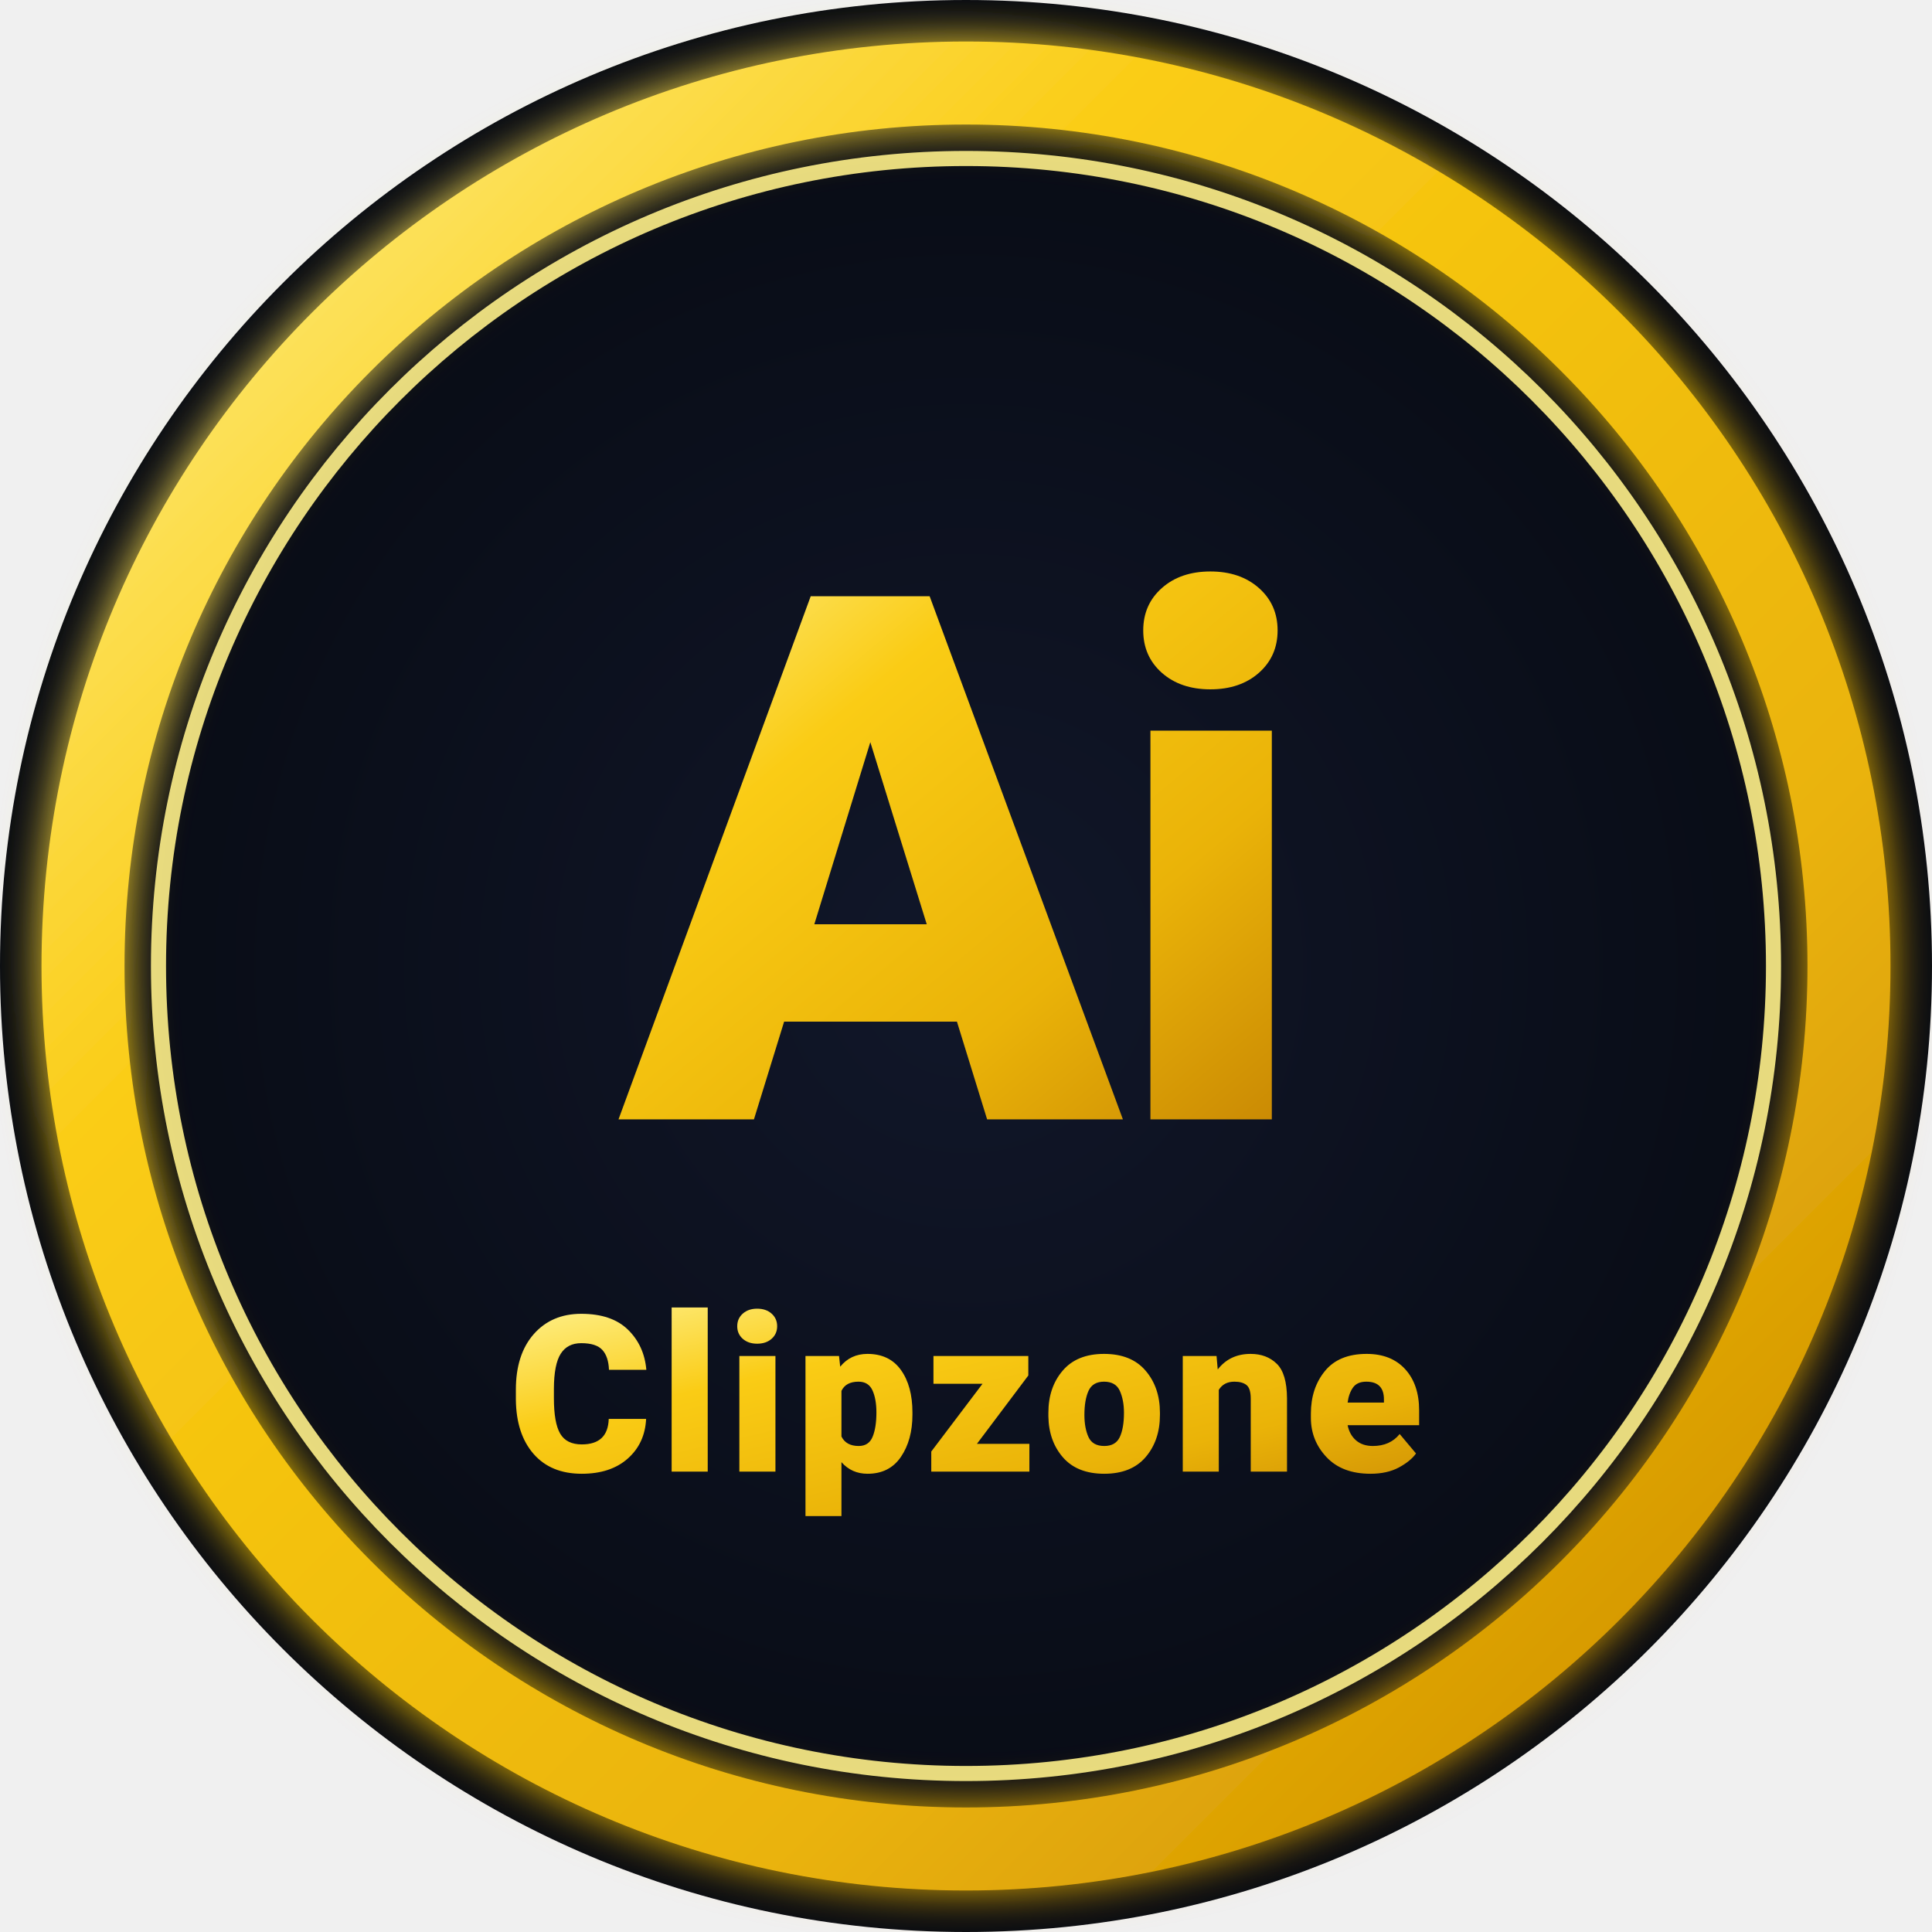
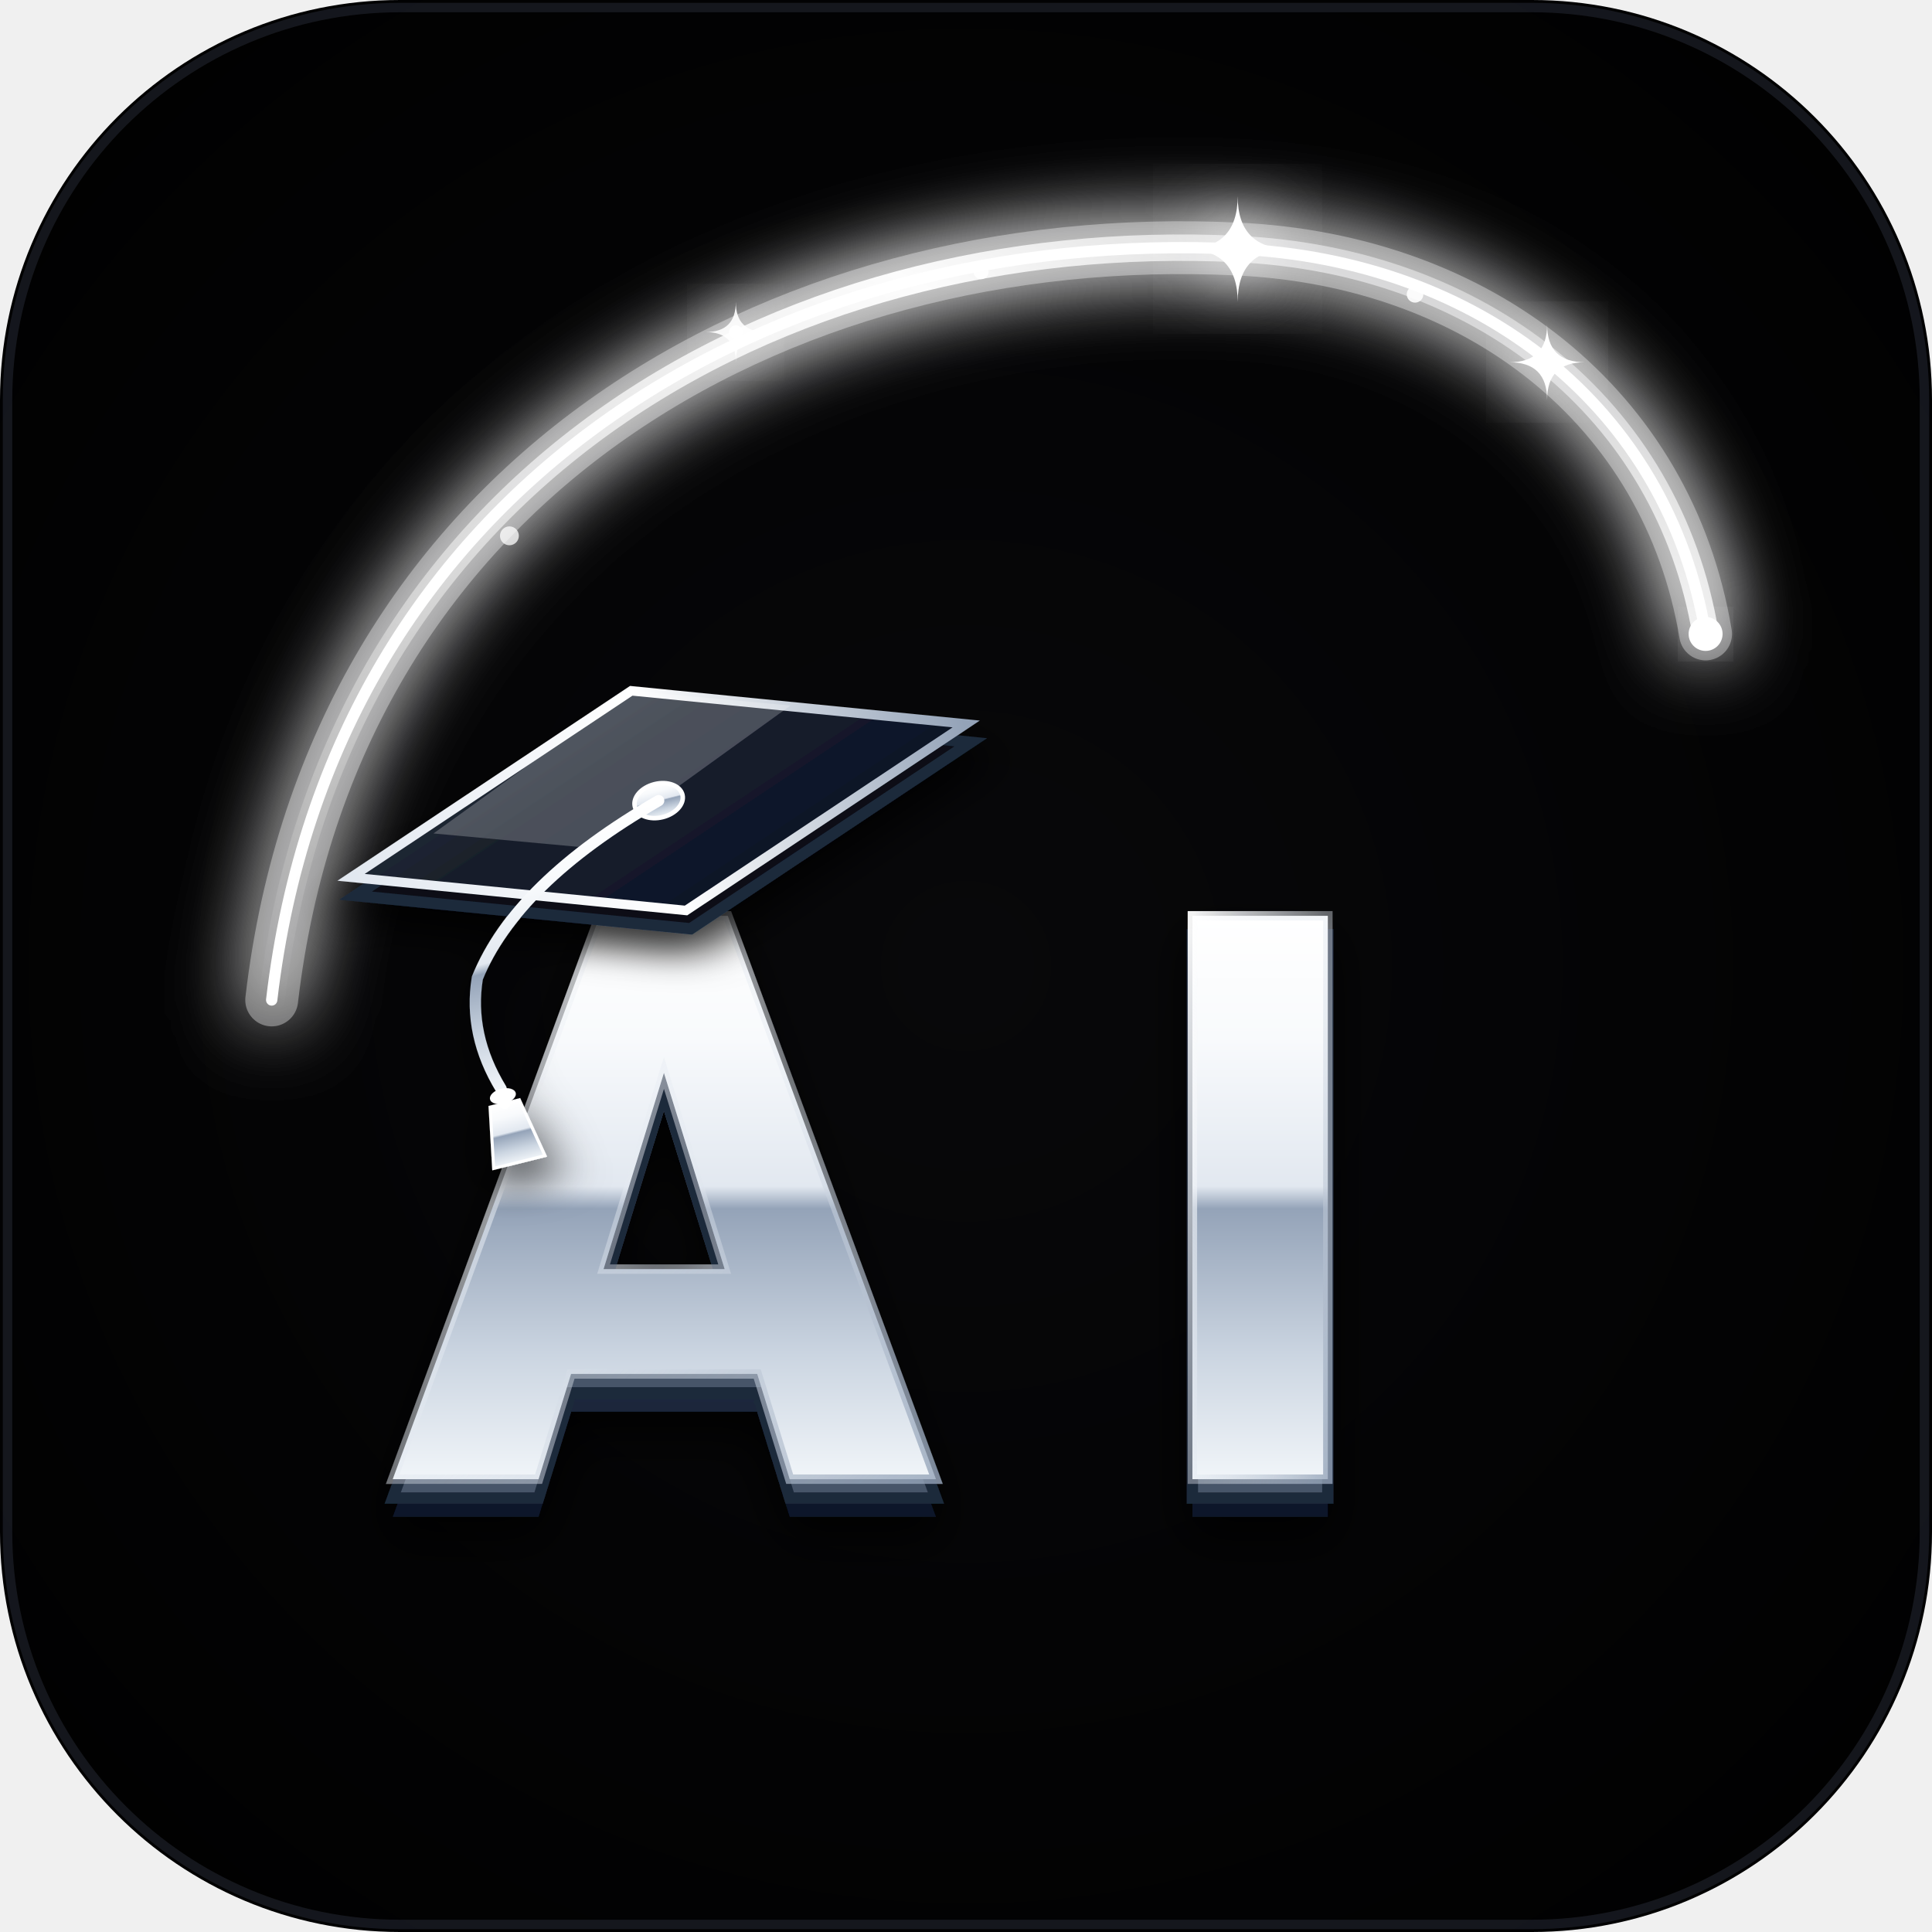
<svg xmlns="http://www.w3.org/2000/svg" viewBox="0 0 512 512" width="512" height="512">
  <defs>
-     <radialGradient id="bgGrad" cx="50%" cy="50%" r="50%">
-       <stop offset="0%" stop-color="#11172a" />
-       <stop offset="100%" stop-color="#070a12" />
+     <radialGradient id="pureBlackBgApple" cx="50%" cy="50%" r="70%">
+       <stop offset="0%" stop-color="#08080a" />
+       <stop offset="100%" stop-color="#000000" />
    </radialGradient>
-     <linearGradient id="goldGrad" x1="0%" y1="0%" x2="100%" y2="100%">
-       <stop offset="0%" stop-color="#fef08a" />
-       <stop offset="30%" stop-color="#facc15" />
-       <stop offset="70%" stop-color="#eab308" />
-       <stop offset="100%" stop-color="#ca8a04" />
+     <linearGradient id="silverChromeFaceApple" x1="0%" y1="0%" x2="0%" y2="100%">
+       <stop offset="0%" stop-color="#ffffff" />
+       <stop offset="22%" stop-color="#f8fafc" />
+       <stop offset="48%" stop-color="#e2e8f0" />
+       <stop offset="52%" stop-color="#94a3b8" />
+       <stop offset="78%" stop-color="#cbd5e1" />
+       <stop offset="100%" stop-color="#f1f5f9" />
    </linearGradient>
-     <filter id="goldGlow" x="-20%" y="-20%" width="140%" height="140%">
-       <feGaussianBlur stdDeviation="6" result="blur" />
-       <feComposite in="SourceGraphic" in2="blur" operator="over" />
+     <linearGradient id="silverChromeExtrusionApple" x1="0%" y1="0%" x2="0%" y2="100%">
+       <stop offset="0%" stop-color="#64748b" />
+       <stop offset="50%" stop-color="#334155" />
+       <stop offset="100%" stop-color="#0f172a" />
+     </linearGradient>
+     <linearGradient id="silverHighlightApple" x1="0%" y1="0%" x2="100%" y2="100%">
+       <stop offset="0%" stop-color="#ffffff" stop-opacity="0.95" />
+       <stop offset="50%" stop-color="#e2e8f0" stop-opacity="0.4" />
+       <stop offset="100%" stop-color="#94a3b8" stop-opacity="0.8" />
+     </linearGradient>
+     <linearGradient id="arcGlowGradientApple" x1="0%" y1="100%" x2="100%" y2="0%">
+       <stop offset="0%" stop-color="#ffffff" stop-opacity="0" />
+       <stop offset="30%" stop-color="#ffffff" stop-opacity="0.4" />
+       <stop offset="70%" stop-color="#ffffff" stop-opacity="0.95" />
+       <stop offset="100%" stop-color="#ffffff" stop-opacity="0.1" />
+     </linearGradient>
+     <linearGradient id="capGlossApple" x1="0%" y1="0%" x2="100%" y2="100%">
+       <stop offset="0%" stop-color="#2d3748" />
+       <stop offset="35%" stop-color="#1a202c" />
+       <stop offset="70%" stop-color="#0f172a" />
+       <stop offset="100%" stop-color="#000000" />
+     </linearGradient>
+     <linearGradient id="capSilverTrimApple" x1="0%" y1="0%" x2="100%" y2="0%">
+       <stop offset="0%" stop-color="#e2e8f0" />
+       <stop offset="50%" stop-color="#ffffff" />
+       <stop offset="100%" stop-color="#94a3b8" />
+     </linearGradient>
+     <filter id="whiteGlowApple" x="-30%" y="-30%" width="160%" height="160%">
+       <feGaussianBlur stdDeviation="8" result="blur1" />
+       <feGaussianBlur stdDeviation="16" result="blur2" />
+       <feMerge>
+         <feMergeNode in="blur2" />
+         <feMergeNode in="blur1" />
+         <feMergeNode in="SourceGraphic" />
+       </feMerge>
+     </filter>
+     <filter id="intenseGlowApple" x="-40%" y="-40%" width="180%" height="180%">
+       <feGaussianBlur stdDeviation="10" result="blur" />
+       <feComponentTransfer in="blur" result="boost">
+         <feFuncA type="linear" slope="1.8" />
+       </feComponentTransfer>
+       <feMerge>
+         <feMergeNode in="boost" />
+         <feMergeNode in="SourceGraphic" />
+       </feMerge>
+     </filter>
+     <filter id="drop3DApple" x="-10%" y="-10%" width="120%" height="130%">
+       <feDropShadow dx="0" dy="16" stdDeviation="14" flood-color="#000000" flood-opacity="0.95" />
+       <feDropShadow dx="0" dy="6" stdDeviation="6" flood-color="#000000" flood-opacity="0.8" />
    </filter>
  </defs>
-   <circle cx="256" cy="256" r="256" fill="url(#bgGrad)" />
-   <circle cx="256" cy="256" r="234" fill="none" stroke="url(#goldGrad)" stroke-width="22" filter="url(#goldGlow)" />
-   <circle cx="256" cy="256" r="214" fill="none" stroke="#fef08a" stroke-width="4" opacity="0.9" />
-   <text x="256" y="230" font-family="system-ui, -apple-system, BlinkMacSystemFont, 'Segoe UI', Roboto, sans-serif" font-weight="900" font-size="195" fill="url(#goldGrad)" text-anchor="middle" dominant-baseline="central" letter-spacing="-3">Ai</text>
-   <path d="M 135 330 L 377 330" stroke="url(#goldGrad)" stroke-width="8" stroke-linecap="round" />
-   <text x="256" y="390" font-family="system-ui, -apple-system, BlinkMacSystemFont, 'Segoe UI', Roboto, sans-serif" font-weight="800" font-size="58" fill="url(#goldGrad)" text-anchor="middle" letter-spacing="2">Clipzone</text>
+   <rect width="512" height="512" rx="106" fill="url(#pureBlackBgApple)" />
+   <rect x="2" y="2" width="508" height="508" rx="104" fill="none" stroke="#22252e" stroke-width="2.5" opacity="0.6" />
+   <g filter="url(#intenseGlowApple)">
+     <path d="M 72 265 C 88 128, 205 60, 328 66 C 392 69, 442 108, 452 168" fill="none" stroke="#ffffff" stroke-width="14" stroke-linecap="round" opacity="0.35" />
+     <path d="M 72 265 C 88 128, 205 60, 328 66 C 392 69, 442 108, 452 168" fill="none" stroke="url(#arcGlowGradientApple)" stroke-width="7" stroke-linecap="round" />
+     <path d="M 72 265 C 88 128, 205 60, 328 66 C 392 69, 442 108, 452 168" fill="none" stroke="#ffffff" stroke-width="3" stroke-linecap="round" />
+   </g>
+   <g transform="translate(328, 66)" filter="url(#whiteGlowApple)">
+     <path d="M 0 -14 Q 0 0 14 0 Q 0 0 0 14 Q 0 0 -14 0 Q 0 0 0 -14 Z" fill="#ffffff" />
+     <circle cx="0" cy="0" r="3" fill="#ffffff" />
+   </g>
+   <g transform="translate(410, 96)" filter="url(#whiteGlowApple)">
+     <path d="M 0 -10 Q 0 0 10 0 Q 0 0 0 10 Q 0 0 -10 0 Q 0 0 0 -10 Z" fill="#ffffff" />
+     <circle cx="0" cy="0" r="2.2" fill="#ffffff" />
+   </g>
+   <g transform="translate(195, 88)" filter="url(#whiteGlowApple)">
+     <path d="M 0 -8 Q 0 0 8 0 Q 0 0 0 8 Q 0 0 -8 0 Q 0 0 0 -8 Z" fill="#ffffff" opacity="0.9" />
+     <circle cx="0" cy="0" r="1.8" fill="#ffffff" />
+   </g>
+   <circle cx="452" cy="168" r="4.5" fill="#ffffff" filter="url(#whiteGlowApple)" />
+   <circle cx="452" cy="168" r="2" fill="#ffffff" />
+   <circle cx="260" cy="72" r="2" fill="#ffffff" opacity="0.85" />
+   <circle cx="135" cy="142" r="2.5" fill="#ffffff" opacity="0.75" />
+   <circle cx="375" cy="78" r="2.2" fill="#ffffff" opacity="0.9" />
+   <g filter="url(#drop3DApple)">
+     <text x="176" y="402" text-anchor="middle" font-family="system-ui, -apple-system, BlinkMacSystemFont, 'Segoe UI', Roboto, 'Helvetica Neue', Arial, sans-serif" font-weight="900" font-size="210" letter-spacing="-4" fill="url(#silverChromeExtrusionApple)">
+       A
+     </text>
+     <text x="334" y="402" text-anchor="middle" font-family="system-ui, -apple-system, BlinkMacSystemFont, 'Segoe UI', Roboto, 'Helvetica Neue', Arial, sans-serif" font-weight="900" font-size="210" letter-spacing="-4" fill="url(#silverChromeExtrusionApple)">
+       I
+     </text>
+     <text x="176" y="397" text-anchor="middle" font-family="system-ui, -apple-system, BlinkMacSystemFont, 'Segoe UI', Roboto, 'Helvetica Neue', Arial, sans-serif" font-weight="900" font-size="210" letter-spacing="-4" fill="#475569" stroke="#1e293b" stroke-width="3">
+       A
+     </text>
+     <text x="334" y="397" text-anchor="middle" font-family="system-ui, -apple-system, BlinkMacSystemFont, 'Segoe UI', Roboto, 'Helvetica Neue', Arial, sans-serif" font-weight="900" font-size="210" letter-spacing="-4" fill="#475569" stroke="#1e293b" stroke-width="3">
+       I
+     </text>
+     <text x="176" y="392" text-anchor="middle" font-family="system-ui, -apple-system, BlinkMacSystemFont, 'Segoe UI', Roboto, 'Helvetica Neue', Arial, sans-serif" font-weight="900" font-size="210" letter-spacing="-4" fill="url(#silverChromeFaceApple)" stroke="url(#silverHighlightApple)" stroke-width="2.5">
+       A
+     </text>
+     <text x="334" y="392" text-anchor="middle" font-family="system-ui, -apple-system, BlinkMacSystemFont, 'Segoe UI', Roboto, 'Helvetica Neue', Arial, sans-serif" font-weight="900" font-size="210" letter-spacing="-4" fill="url(#silverChromeFaceApple)" stroke="url(#silverHighlightApple)" stroke-width="2.5">
+       I
+     </text>
+   </g>
+   <g transform="translate(176, 218) rotate(-14)" filter="url(#drop3DApple)">
+     <path d="M -36 -4 C -22 18, 22 18, 36 -4 L 32 14 C 20 28, -20 28, -32 14 Z" fill="url(#capGlossApple)" stroke="#475569" stroke-width="1.5" />
+     <path d="M -32 14 C -20 28, 20 28, 32 14" fill="none" stroke="url(#capSilverTrimApple)" stroke-width="2" />
+     <polygon points="0,-36 84,-6 0,24 -84,-6" fill="#090d16" stroke="#1e293b" stroke-width="3" transform="translate(0, 5)" />
+     <polygon points="0,-36 84,-6 0,24 -84,-6" fill="url(#capGlossApple)" stroke="url(#capSilverTrimApple)" stroke-width="2.5" />
+     <polygon points="-60,-12 0,-36 40,-22 -20,2" fill="#ffffff" opacity="0.22" />
+     <ellipse cx="0" cy="-6" rx="6.5" ry="4.5" fill="url(#silverChromeFaceApple)" stroke="#ffffff" stroke-width="1.2" />
+     <path d="M 0 -6 Q -42 6, -58 28 Q -64 42, -59 58" fill="none" stroke="url(#silverChromeFaceApple)" stroke-width="3" stroke-linecap="round" />
+     <ellipse cx="-59" cy="60" rx="3.5" ry="2" fill="#ffffff" />
+     <path d="M -63 62 L -66 78 L -52 78 L -55 62 Z" fill="url(#silverChromeFaceApple)" stroke="#ffffff" stroke-width="0.8" />
+     <circle cx="-59" cy="62" r="1.5" fill="#ffffff" />
+   </g>
</svg>
